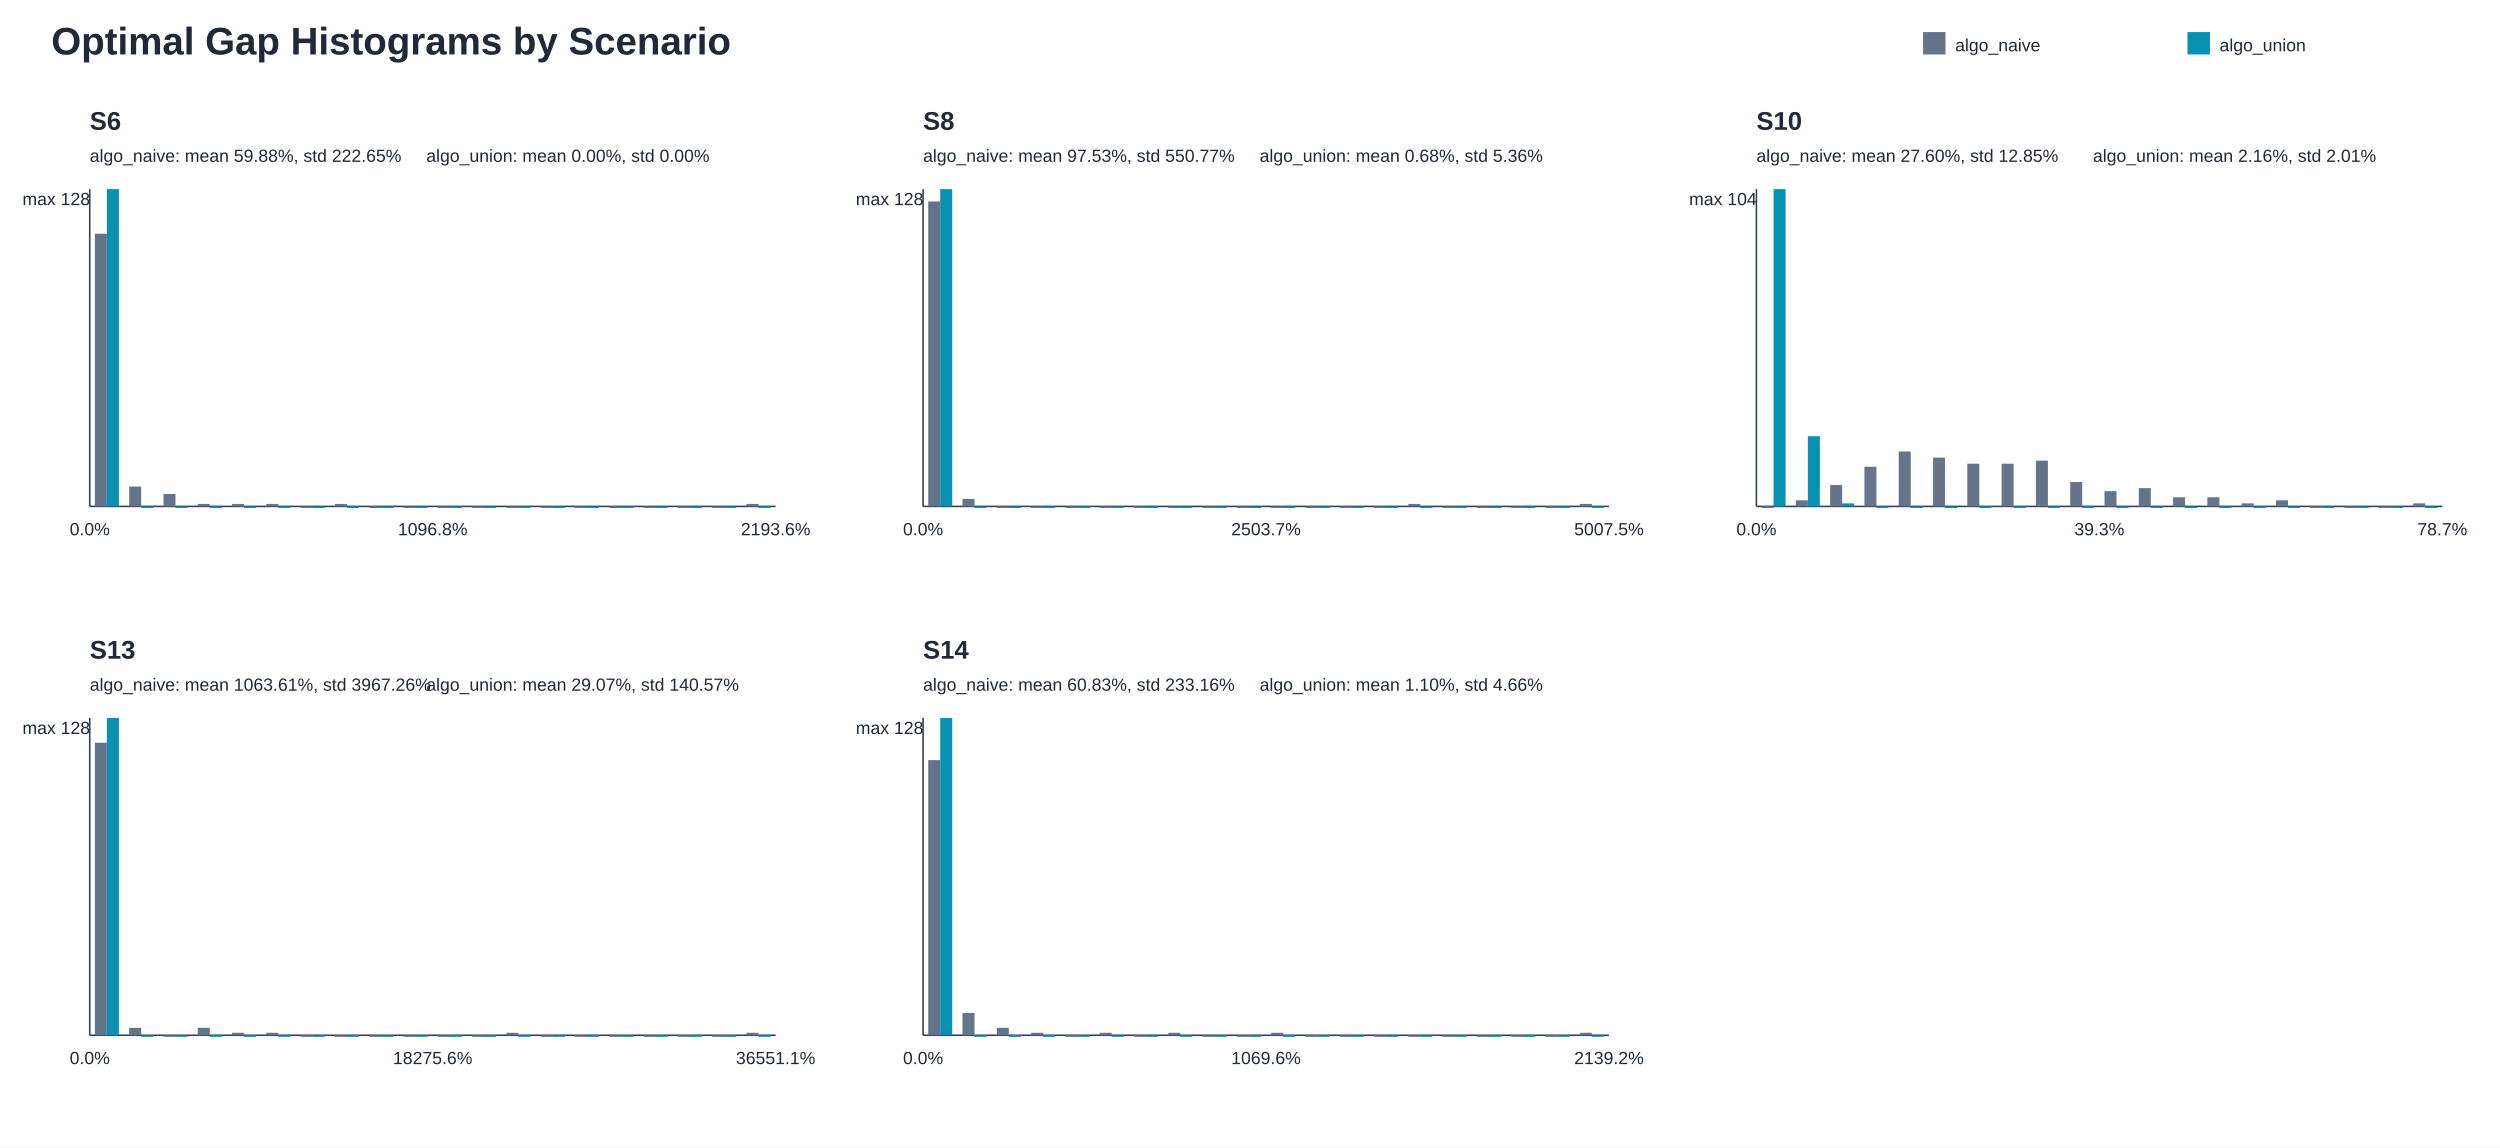
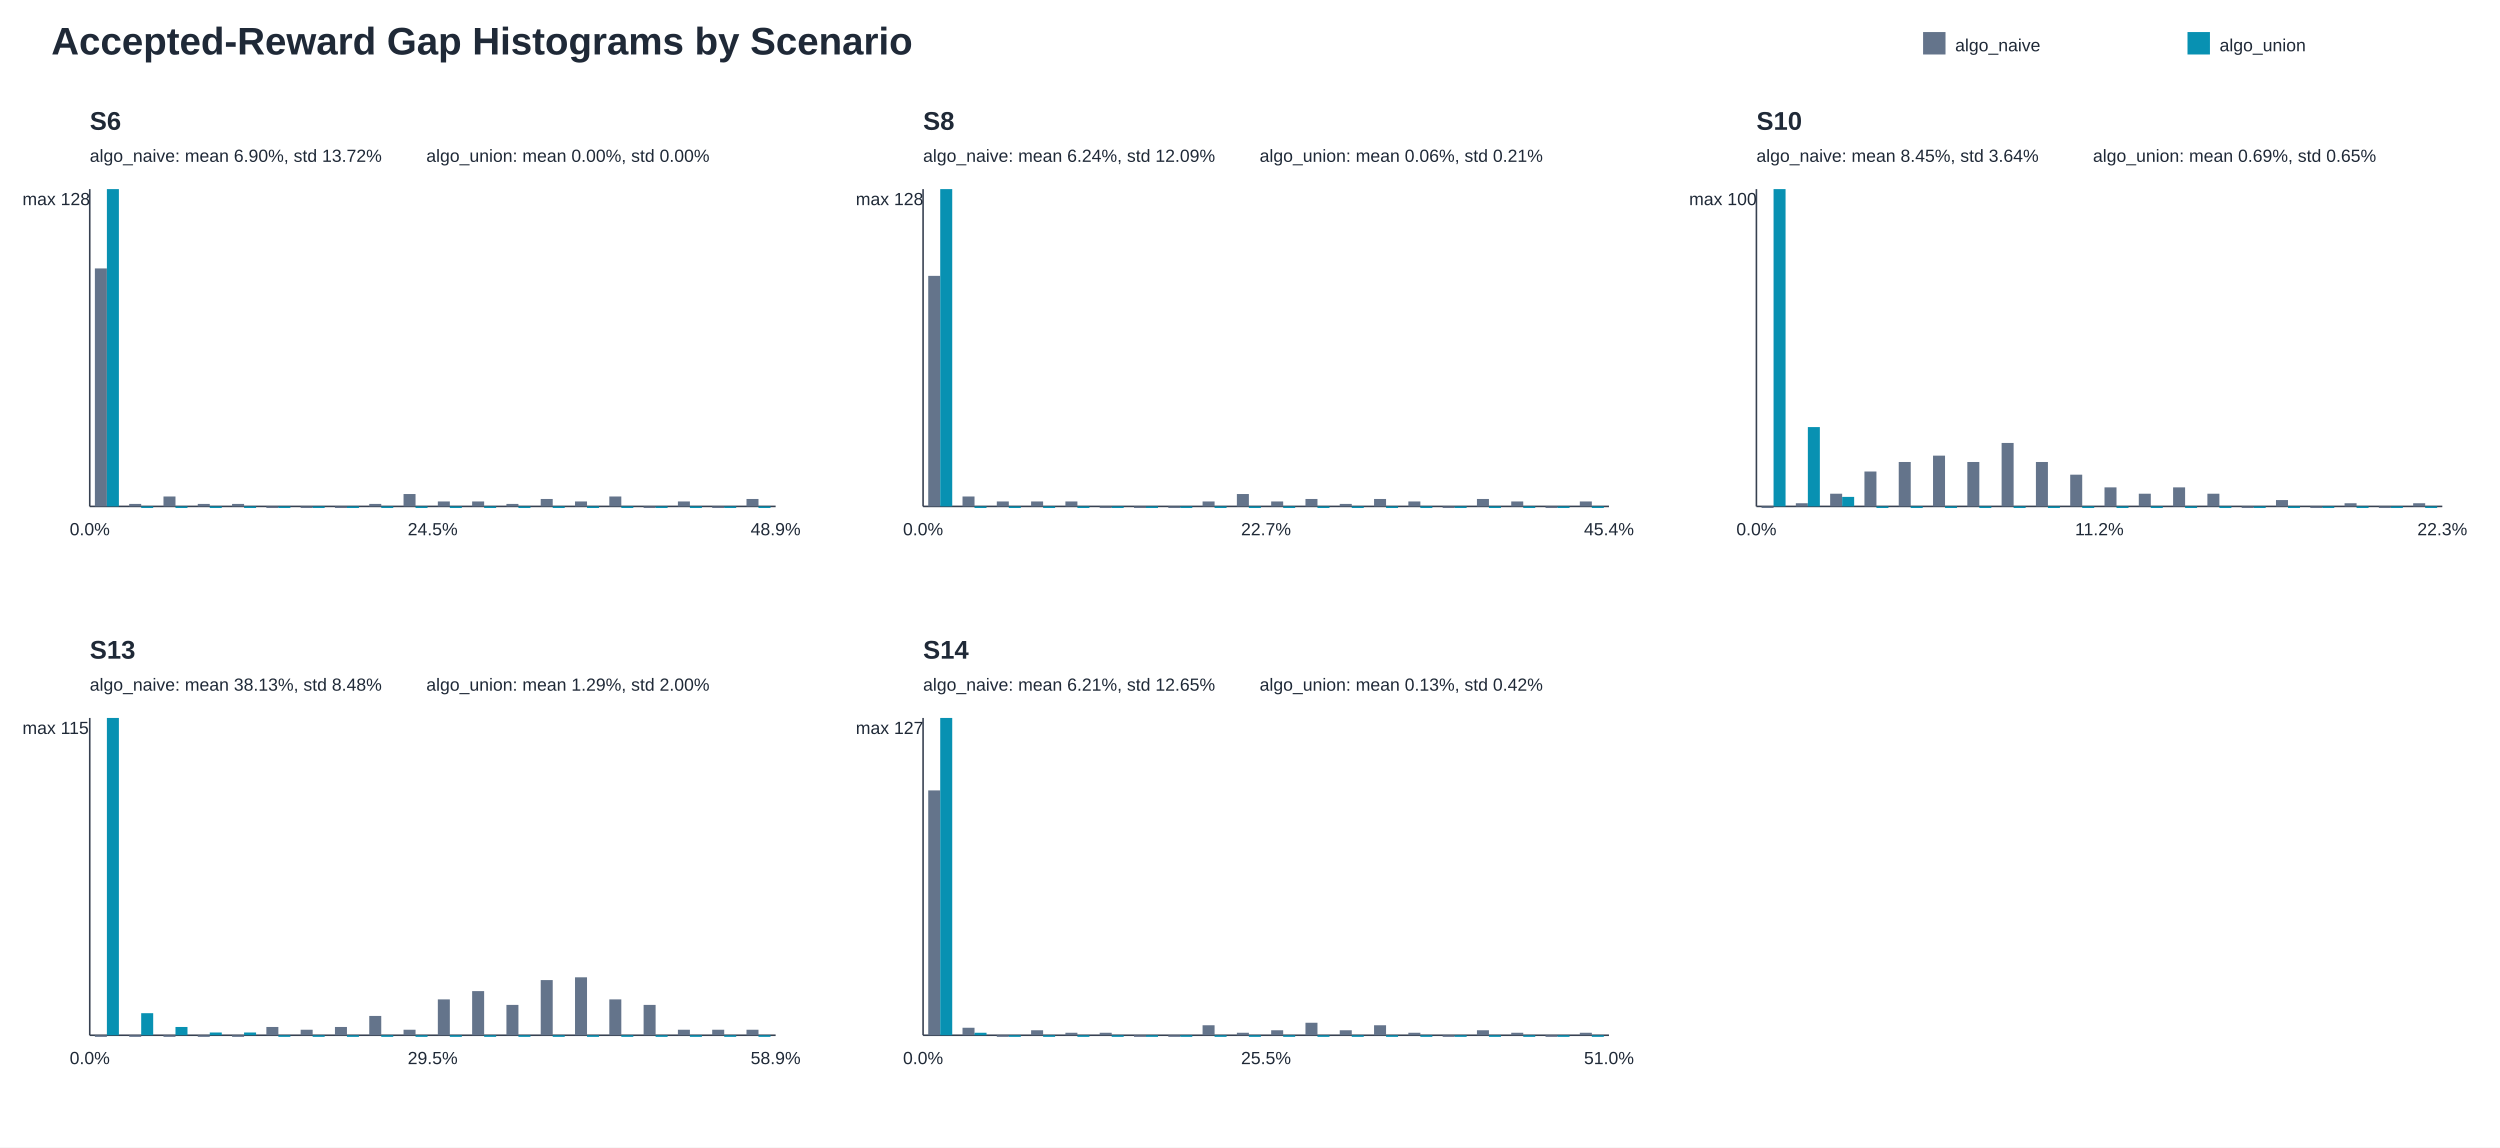
<svg xmlns="http://www.w3.org/2000/svg" width="1560" height="716" viewBox="0 0 1560 716">
  <rect width="100%" height="100%" fill="#ffffff" />
  <style>text{font-family:Arial,Helvetica,sans-serif;fill:#1f2937}.title{font-size:24px;font-weight:700}.subtitle{font-size:16px;font-weight:700}.label{font-size:11px}.axis{stroke:#374151;stroke-width:1}</style>
-   <text x="32" y="34" class="title">Optimal Gap Histograms by Scenario</text>
+   <text x="32" y="34" class="title">Accepted-Reward Gap Histograms by Scenario</text>
  <rect x="1200" y="20" width="14" height="14" fill="#64748b" />
  <text x="1220" y="32" class="label">algo_naive</text>
  <rect x="1365" y="20" width="14" height="14" fill="#0891b2" />
  <text x="1385" y="32" class="label">algo_union</text>
  <text x="56" y="81" class="subtitle">S6</text>
-   <text x="56" y="101" class="label">algo_naive: mean 59.88%, std 222.65%</text>
+   <text x="56" y="101" class="label">algo_naive: mean 6.90%, std 13.72%</text>
  <text x="266" y="101" class="label">algo_union: mean 0.00%, std 0.00%</text>
  <line x1="56" y1="316" x2="484" y2="316" class="axis" />
  <line x1="56" y1="118" x2="56" y2="316" class="axis" />
-   <rect x="59.21" y="145.84" width="7.49" height="170.16" fill="#64748b" />
+   <rect x="59.21" y="167.50" width="7.49" height="148.50" fill="#64748b" />
  <rect x="66.70" y="118.00" width="7.49" height="198.00" fill="#0891b2" />
-   <rect x="80.61" y="303.62" width="7.49" height="12.38" fill="#64748b" />
+   <rect x="80.61" y="314.45" width="7.49" height="1.55" fill="#64748b" />
  <rect x="88.10" y="316.00" width="7.49" height="1.00" fill="#0891b2" />
-   <rect x="102.01" y="308.27" width="7.49" height="7.73" fill="#64748b" />
+   <rect x="102.01" y="309.81" width="7.49" height="6.19" fill="#64748b" />
  <rect x="109.50" y="316.00" width="7.49" height="1.00" fill="#0891b2" />
  <rect x="123.41" y="314.45" width="7.49" height="1.55" fill="#64748b" />
  <rect x="130.90" y="316.00" width="7.49" height="1.00" fill="#0891b2" />
  <rect x="144.81" y="314.45" width="7.49" height="1.55" fill="#64748b" />
  <rect x="152.30" y="316.00" width="7.49" height="1.00" fill="#0891b2" />
-   <rect x="166.21" y="314.45" width="7.49" height="1.55" fill="#64748b" />
+   <rect x="166.21" y="316.00" width="7.49" height="1.00" fill="#64748b" />
  <rect x="173.70" y="316.00" width="7.49" height="1.00" fill="#0891b2" />
  <rect x="187.61" y="316.00" width="7.49" height="1.00" fill="#64748b" />
  <rect x="195.10" y="316.00" width="7.49" height="1.00" fill="#0891b2" />
-   <rect x="209.01" y="314.45" width="7.49" height="1.55" fill="#64748b" />
+   <rect x="209.01" y="316.00" width="7.49" height="1.00" fill="#64748b" />
  <rect x="216.50" y="316.00" width="7.49" height="1.00" fill="#0891b2" />
-   <rect x="230.41" y="316.00" width="7.49" height="1.00" fill="#64748b" />
+   <rect x="230.41" y="314.45" width="7.49" height="1.55" fill="#64748b" />
  <rect x="237.90" y="316.00" width="7.49" height="1.00" fill="#0891b2" />
-   <rect x="251.81" y="316.00" width="7.49" height="1.00" fill="#64748b" />
+   <rect x="251.81" y="308.27" width="7.49" height="7.73" fill="#64748b" />
  <rect x="259.30" y="316.00" width="7.49" height="1.00" fill="#0891b2" />
-   <rect x="273.21" y="316.00" width="7.49" height="1.00" fill="#64748b" />
+   <rect x="273.21" y="312.91" width="7.49" height="3.09" fill="#64748b" />
  <rect x="280.70" y="316.00" width="7.49" height="1.00" fill="#0891b2" />
-   <rect x="294.61" y="316.00" width="7.49" height="1.00" fill="#64748b" />
+   <rect x="294.61" y="312.91" width="7.49" height="3.09" fill="#64748b" />
  <rect x="302.10" y="316.00" width="7.49" height="1.00" fill="#0891b2" />
-   <rect x="316.01" y="316.00" width="7.49" height="1.00" fill="#64748b" />
+   <rect x="316.01" y="314.45" width="7.49" height="1.55" fill="#64748b" />
  <rect x="323.50" y="316.00" width="7.49" height="1.00" fill="#0891b2" />
-   <rect x="337.41" y="316.00" width="7.49" height="1.00" fill="#64748b" />
+   <rect x="337.41" y="311.36" width="7.49" height="4.64" fill="#64748b" />
  <rect x="344.90" y="316.00" width="7.49" height="1.00" fill="#0891b2" />
-   <rect x="358.81" y="316.00" width="7.49" height="1.00" fill="#64748b" />
+   <rect x="358.81" y="312.91" width="7.49" height="3.09" fill="#64748b" />
  <rect x="366.30" y="316.00" width="7.49" height="1.00" fill="#0891b2" />
-   <rect x="380.21" y="316.00" width="7.49" height="1.00" fill="#64748b" />
+   <rect x="380.21" y="309.81" width="7.49" height="6.19" fill="#64748b" />
  <rect x="387.70" y="316.00" width="7.49" height="1.00" fill="#0891b2" />
  <rect x="401.61" y="316.00" width="7.49" height="1.00" fill="#64748b" />
  <rect x="409.10" y="316.00" width="7.49" height="1.00" fill="#0891b2" />
-   <rect x="423.01" y="316.00" width="7.49" height="1.00" fill="#64748b" />
+   <rect x="423.01" y="312.91" width="7.49" height="3.09" fill="#64748b" />
  <rect x="430.50" y="316.00" width="7.49" height="1.00" fill="#0891b2" />
  <rect x="444.41" y="316.00" width="7.49" height="1.00" fill="#64748b" />
  <rect x="451.90" y="316.00" width="7.49" height="1.00" fill="#0891b2" />
-   <rect x="465.81" y="314.45" width="7.49" height="1.55" fill="#64748b" />
+   <rect x="465.81" y="311.36" width="7.49" height="4.64" fill="#64748b" />
  <rect x="473.30" y="316.00" width="7.49" height="1.00" fill="#0891b2" />
  <text x="56.00" y="334" text-anchor="middle" class="label">0.0%</text>
-   <text x="270.00" y="334" text-anchor="middle" class="label">1096.8%</text>
-   <text x="484.00" y="334" text-anchor="middle" class="label">2193.6%</text>
+   <text x="270.00" y="334" text-anchor="middle" class="label">24.5%</text>
+   <text x="484.00" y="334" text-anchor="middle" class="label">48.9%</text>
  <text x="14" y="128" class="label">max 128</text>
  <text x="576" y="81" class="subtitle">S8</text>
-   <text x="576" y="101" class="label">algo_naive: mean 97.53%, std 550.77%</text>
-   <text x="786" y="101" class="label">algo_union: mean 0.68%, std 5.36%</text>
+   <text x="576" y="101" class="label">algo_naive: mean 6.24%, std 12.09%</text>
+   <text x="786" y="101" class="label">algo_union: mean 0.06%, std 0.21%</text>
  <line x1="576" y1="316" x2="1004" y2="316" class="axis" />
  <line x1="576" y1="118" x2="576" y2="316" class="axis" />
-   <rect x="579.21" y="125.73" width="7.49" height="190.27" fill="#64748b" />
+   <rect x="579.21" y="172.14" width="7.49" height="143.86" fill="#64748b" />
  <rect x="586.70" y="118.00" width="7.49" height="198.00" fill="#0891b2" />
-   <rect x="600.61" y="311.36" width="7.49" height="4.64" fill="#64748b" />
+   <rect x="600.61" y="309.81" width="7.49" height="6.19" fill="#64748b" />
  <rect x="608.10" y="316.00" width="7.49" height="1.00" fill="#0891b2" />
-   <rect x="622.01" y="316.00" width="7.49" height="1.00" fill="#64748b" />
+   <rect x="622.01" y="312.91" width="7.49" height="3.09" fill="#64748b" />
  <rect x="629.50" y="316.00" width="7.49" height="1.00" fill="#0891b2" />
-   <rect x="643.41" y="316.00" width="7.49" height="1.00" fill="#64748b" />
+   <rect x="643.41" y="312.91" width="7.49" height="3.09" fill="#64748b" />
  <rect x="650.90" y="316.00" width="7.49" height="1.00" fill="#0891b2" />
-   <rect x="664.81" y="316.00" width="7.49" height="1.00" fill="#64748b" />
+   <rect x="664.81" y="312.91" width="7.49" height="3.09" fill="#64748b" />
  <rect x="672.30" y="316.00" width="7.49" height="1.00" fill="#0891b2" />
  <rect x="686.21" y="316.00" width="7.49" height="1.00" fill="#64748b" />
  <rect x="693.70" y="316.00" width="7.49" height="1.00" fill="#0891b2" />
  <rect x="707.61" y="316.00" width="7.49" height="1.00" fill="#64748b" />
  <rect x="715.10" y="316.00" width="7.49" height="1.00" fill="#0891b2" />
  <rect x="729.01" y="316.00" width="7.49" height="1.00" fill="#64748b" />
  <rect x="736.50" y="316.00" width="7.49" height="1.00" fill="#0891b2" />
-   <rect x="750.41" y="316.00" width="7.49" height="1.00" fill="#64748b" />
+   <rect x="750.41" y="312.91" width="7.49" height="3.09" fill="#64748b" />
  <rect x="757.90" y="316.00" width="7.49" height="1.00" fill="#0891b2" />
-   <rect x="771.81" y="316.00" width="7.49" height="1.00" fill="#64748b" />
+   <rect x="771.81" y="308.27" width="7.49" height="7.73" fill="#64748b" />
  <rect x="779.30" y="316.00" width="7.49" height="1.00" fill="#0891b2" />
-   <rect x="793.21" y="316.00" width="7.49" height="1.00" fill="#64748b" />
+   <rect x="793.21" y="312.91" width="7.49" height="3.09" fill="#64748b" />
  <rect x="800.70" y="316.00" width="7.49" height="1.00" fill="#0891b2" />
-   <rect x="814.61" y="316.00" width="7.49" height="1.00" fill="#64748b" />
+   <rect x="814.61" y="311.36" width="7.49" height="4.64" fill="#64748b" />
  <rect x="822.10" y="316.00" width="7.49" height="1.00" fill="#0891b2" />
-   <rect x="836.01" y="316.00" width="7.49" height="1.00" fill="#64748b" />
+   <rect x="836.01" y="314.45" width="7.49" height="1.55" fill="#64748b" />
  <rect x="843.50" y="316.00" width="7.49" height="1.00" fill="#0891b2" />
-   <rect x="857.41" y="316.00" width="7.49" height="1.00" fill="#64748b" />
+   <rect x="857.41" y="311.36" width="7.49" height="4.64" fill="#64748b" />
  <rect x="864.90" y="316.00" width="7.49" height="1.00" fill="#0891b2" />
-   <rect x="878.81" y="314.45" width="7.49" height="1.55" fill="#64748b" />
+   <rect x="878.81" y="312.91" width="7.49" height="3.09" fill="#64748b" />
  <rect x="886.30" y="316.00" width="7.49" height="1.00" fill="#0891b2" />
  <rect x="900.21" y="316.00" width="7.49" height="1.00" fill="#64748b" />
  <rect x="907.70" y="316.00" width="7.49" height="1.00" fill="#0891b2" />
-   <rect x="921.61" y="316.00" width="7.49" height="1.00" fill="#64748b" />
+   <rect x="921.61" y="311.36" width="7.49" height="4.64" fill="#64748b" />
  <rect x="929.10" y="316.00" width="7.49" height="1.00" fill="#0891b2" />
-   <rect x="943.01" y="316.00" width="7.49" height="1.00" fill="#64748b" />
+   <rect x="943.01" y="312.91" width="7.49" height="3.09" fill="#64748b" />
  <rect x="950.50" y="316.00" width="7.49" height="1.00" fill="#0891b2" />
  <rect x="964.41" y="316.00" width="7.49" height="1.00" fill="#64748b" />
  <rect x="971.90" y="316.00" width="7.49" height="1.00" fill="#0891b2" />
-   <rect x="985.81" y="314.45" width="7.49" height="1.55" fill="#64748b" />
+   <rect x="985.81" y="312.91" width="7.49" height="3.09" fill="#64748b" />
  <rect x="993.30" y="316.00" width="7.49" height="1.00" fill="#0891b2" />
  <text x="576.00" y="334" text-anchor="middle" class="label">0.0%</text>
-   <text x="790.00" y="334" text-anchor="middle" class="label">2503.7%</text>
-   <text x="1004.00" y="334" text-anchor="middle" class="label">5007.5%</text>
+   <text x="790.00" y="334" text-anchor="middle" class="label">22.7%</text>
+   <text x="1004.00" y="334" text-anchor="middle" class="label">45.4%</text>
  <text x="534" y="128" class="label">max 128</text>
  <text x="1096" y="81" class="subtitle">S10</text>
-   <text x="1096" y="101" class="label">algo_naive: mean 27.60%, std 12.85%</text>
-   <text x="1306" y="101" class="label">algo_union: mean 2.16%, std 2.01%</text>
+   <text x="1096" y="101" class="label">algo_naive: mean 8.45%, std 3.64%</text>
+   <text x="1306" y="101" class="label">algo_union: mean 0.69%, std 0.65%</text>
  <line x1="1096" y1="316" x2="1524" y2="316" class="axis" />
  <line x1="1096" y1="118" x2="1096" y2="316" class="axis" />
  <rect x="1099.21" y="316.00" width="7.49" height="1.00" fill="#64748b" />
  <rect x="1106.70" y="118.00" width="7.49" height="198.00" fill="#0891b2" />
-   <rect x="1120.61" y="312.19" width="7.49" height="3.81" fill="#64748b" />
-   <rect x="1128.10" y="272.21" width="7.49" height="43.79" fill="#0891b2" />
-   <rect x="1142.01" y="302.67" width="7.49" height="13.33" fill="#64748b" />
-   <rect x="1149.50" y="314.10" width="7.49" height="1.90" fill="#0891b2" />
-   <rect x="1163.41" y="291.25" width="7.49" height="24.75" fill="#64748b" />
+   <rect x="1120.61" y="314.02" width="7.49" height="1.98" fill="#64748b" />
+   <rect x="1128.10" y="266.50" width="7.49" height="49.50" fill="#0891b2" />
+   <rect x="1142.01" y="308.08" width="7.49" height="7.92" fill="#64748b" />
+   <rect x="1149.50" y="310.06" width="7.49" height="5.94" fill="#0891b2" />
+   <rect x="1163.41" y="294.22" width="7.49" height="21.78" fill="#64748b" />
  <rect x="1170.90" y="316.00" width="7.49" height="1.00" fill="#0891b2" />
-   <rect x="1184.81" y="281.73" width="7.49" height="34.27" fill="#64748b" />
+   <rect x="1184.81" y="288.28" width="7.49" height="27.72" fill="#64748b" />
  <rect x="1192.30" y="316.00" width="7.49" height="1.00" fill="#0891b2" />
-   <rect x="1206.21" y="285.54" width="7.49" height="30.46" fill="#64748b" />
+   <rect x="1206.21" y="284.32" width="7.49" height="31.68" fill="#64748b" />
  <rect x="1213.70" y="316.00" width="7.49" height="1.00" fill="#0891b2" />
-   <rect x="1227.61" y="289.35" width="7.49" height="26.65" fill="#64748b" />
+   <rect x="1227.61" y="288.28" width="7.49" height="27.72" fill="#64748b" />
  <rect x="1235.10" y="316.00" width="7.49" height="1.00" fill="#0891b2" />
-   <rect x="1249.01" y="289.35" width="7.49" height="26.65" fill="#64748b" />
+   <rect x="1249.01" y="276.40" width="7.49" height="39.60" fill="#64748b" />
  <rect x="1256.50" y="316.00" width="7.49" height="1.00" fill="#0891b2" />
-   <rect x="1270.41" y="287.44" width="7.49" height="28.56" fill="#64748b" />
+   <rect x="1270.41" y="288.28" width="7.49" height="27.72" fill="#64748b" />
  <rect x="1277.90" y="316.00" width="7.49" height="1.00" fill="#0891b2" />
-   <rect x="1291.81" y="300.77" width="7.49" height="15.23" fill="#64748b" />
+   <rect x="1291.81" y="296.20" width="7.49" height="19.80" fill="#64748b" />
  <rect x="1299.30" y="316.00" width="7.49" height="1.00" fill="#0891b2" />
-   <rect x="1313.21" y="306.48" width="7.49" height="9.52" fill="#64748b" />
+   <rect x="1313.21" y="304.12" width="7.49" height="11.88" fill="#64748b" />
  <rect x="1320.70" y="316.00" width="7.49" height="1.00" fill="#0891b2" />
-   <rect x="1334.61" y="304.58" width="7.49" height="11.42" fill="#64748b" />
+   <rect x="1334.61" y="308.08" width="7.49" height="7.92" fill="#64748b" />
  <rect x="1342.10" y="316.00" width="7.49" height="1.00" fill="#0891b2" />
-   <rect x="1356.01" y="310.29" width="7.49" height="5.71" fill="#64748b" />
+   <rect x="1356.01" y="304.12" width="7.49" height="11.88" fill="#64748b" />
  <rect x="1363.50" y="316.00" width="7.49" height="1.00" fill="#0891b2" />
-   <rect x="1377.41" y="310.29" width="7.49" height="5.71" fill="#64748b" />
+   <rect x="1377.41" y="308.08" width="7.49" height="7.92" fill="#64748b" />
  <rect x="1384.90" y="316.00" width="7.49" height="1.00" fill="#0891b2" />
-   <rect x="1398.81" y="314.10" width="7.49" height="1.90" fill="#64748b" />
+   <rect x="1398.81" y="316.00" width="7.49" height="1.00" fill="#64748b" />
  <rect x="1406.30" y="316.00" width="7.49" height="1.00" fill="#0891b2" />
-   <rect x="1420.21" y="312.19" width="7.49" height="3.81" fill="#64748b" />
+   <rect x="1420.21" y="312.04" width="7.49" height="3.96" fill="#64748b" />
  <rect x="1427.70" y="316.00" width="7.49" height="1.00" fill="#0891b2" />
  <rect x="1441.61" y="316.00" width="7.49" height="1.00" fill="#64748b" />
  <rect x="1449.10" y="316.00" width="7.49" height="1.00" fill="#0891b2" />
-   <rect x="1463.01" y="316.00" width="7.49" height="1.00" fill="#64748b" />
+   <rect x="1463.01" y="314.02" width="7.49" height="1.98" fill="#64748b" />
  <rect x="1470.50" y="316.00" width="7.49" height="1.00" fill="#0891b2" />
  <rect x="1484.41" y="316.00" width="7.49" height="1.00" fill="#64748b" />
  <rect x="1491.90" y="316.00" width="7.49" height="1.00" fill="#0891b2" />
-   <rect x="1505.81" y="314.10" width="7.49" height="1.90" fill="#64748b" />
+   <rect x="1505.81" y="314.02" width="7.49" height="1.98" fill="#64748b" />
  <rect x="1513.30" y="316.00" width="7.49" height="1.00" fill="#0891b2" />
  <text x="1096.00" y="334" text-anchor="middle" class="label">0.0%</text>
-   <text x="1310.00" y="334" text-anchor="middle" class="label">39.3%</text>
-   <text x="1524.00" y="334" text-anchor="middle" class="label">78.7%</text>
-   <text x="1054" y="128" class="label">max 104</text>
+   <text x="1310.00" y="334" text-anchor="middle" class="label">11.2%</text>
+   <text x="1524.00" y="334" text-anchor="middle" class="label">22.3%</text>
+   <text x="1054" y="128" class="label">max 100</text>
  <text x="56" y="411" class="subtitle">S13</text>
-   <text x="56" y="431" class="label">algo_naive: mean 1063.61%, std 3967.26%</text>
-   <text x="266" y="431" class="label">algo_union: mean 29.07%, std 140.57%</text>
+   <text x="56" y="431" class="label">algo_naive: mean 38.13%, std 8.48%</text>
+   <text x="266" y="431" class="label">algo_union: mean 1.29%, std 2.00%</text>
  <line x1="56" y1="646" x2="484" y2="646" class="axis" />
  <line x1="56" y1="448" x2="56" y2="646" class="axis" />
-   <rect x="59.21" y="463.47" width="7.49" height="182.53" fill="#64748b" />
+   <rect x="59.21" y="646.00" width="7.49" height="1.00" fill="#64748b" />
  <rect x="66.70" y="448.00" width="7.49" height="198.00" fill="#0891b2" />
-   <rect x="80.61" y="641.36" width="7.49" height="4.64" fill="#64748b" />
-   <rect x="88.10" y="646.00" width="7.49" height="1.00" fill="#0891b2" />
+   <rect x="80.61" y="646.00" width="7.49" height="1.00" fill="#64748b" />
+   <rect x="88.10" y="632.23" width="7.49" height="13.77" fill="#0891b2" />
  <rect x="102.01" y="646.00" width="7.49" height="1.00" fill="#64748b" />
-   <rect x="109.50" y="646.00" width="7.49" height="1.00" fill="#0891b2" />
-   <rect x="123.41" y="641.36" width="7.49" height="4.64" fill="#64748b" />
-   <rect x="130.90" y="646.00" width="7.49" height="1.00" fill="#0891b2" />
-   <rect x="144.81" y="644.45" width="7.49" height="1.55" fill="#64748b" />
-   <rect x="152.30" y="646.00" width="7.49" height="1.00" fill="#0891b2" />
-   <rect x="166.21" y="644.45" width="7.49" height="1.55" fill="#64748b" />
+   <rect x="109.50" y="640.83" width="7.49" height="5.17" fill="#0891b2" />
+   <rect x="123.41" y="646.00" width="7.49" height="1.00" fill="#64748b" />
+   <rect x="130.90" y="644.28" width="7.49" height="1.72" fill="#0891b2" />
+   <rect x="144.81" y="646.00" width="7.49" height="1.00" fill="#64748b" />
+   <rect x="152.30" y="644.28" width="7.49" height="1.72" fill="#0891b2" />
+   <rect x="166.21" y="640.83" width="7.49" height="5.17" fill="#64748b" />
  <rect x="173.70" y="646.00" width="7.49" height="1.00" fill="#0891b2" />
-   <rect x="187.61" y="646.00" width="7.49" height="1.00" fill="#64748b" />
+   <rect x="187.61" y="642.56" width="7.49" height="3.44" fill="#64748b" />
  <rect x="195.10" y="646.00" width="7.49" height="1.00" fill="#0891b2" />
-   <rect x="209.01" y="646.00" width="7.49" height="1.00" fill="#64748b" />
+   <rect x="209.01" y="640.83" width="7.49" height="5.17" fill="#64748b" />
  <rect x="216.50" y="646.00" width="7.49" height="1.00" fill="#0891b2" />
-   <rect x="230.41" y="646.00" width="7.49" height="1.00" fill="#64748b" />
+   <rect x="230.41" y="633.95" width="7.49" height="12.05" fill="#64748b" />
  <rect x="237.90" y="646.00" width="7.49" height="1.00" fill="#0891b2" />
-   <rect x="251.81" y="646.00" width="7.49" height="1.00" fill="#64748b" />
+   <rect x="251.81" y="642.56" width="7.49" height="3.44" fill="#64748b" />
  <rect x="259.30" y="646.00" width="7.49" height="1.00" fill="#0891b2" />
-   <rect x="273.21" y="646.00" width="7.49" height="1.00" fill="#64748b" />
+   <rect x="273.21" y="623.62" width="7.49" height="22.38" fill="#64748b" />
  <rect x="280.70" y="646.00" width="7.49" height="1.00" fill="#0891b2" />
-   <rect x="294.61" y="646.00" width="7.49" height="1.00" fill="#64748b" />
+   <rect x="294.61" y="618.45" width="7.49" height="27.55" fill="#64748b" />
  <rect x="302.10" y="646.00" width="7.49" height="1.00" fill="#0891b2" />
-   <rect x="316.01" y="644.45" width="7.49" height="1.55" fill="#64748b" />
+   <rect x="316.01" y="627.06" width="7.49" height="18.94" fill="#64748b" />
  <rect x="323.50" y="646.00" width="7.49" height="1.00" fill="#0891b2" />
-   <rect x="337.41" y="646.00" width="7.49" height="1.00" fill="#64748b" />
+   <rect x="337.41" y="611.57" width="7.49" height="34.43" fill="#64748b" />
  <rect x="344.90" y="646.00" width="7.49" height="1.00" fill="#0891b2" />
-   <rect x="358.81" y="646.00" width="7.49" height="1.00" fill="#64748b" />
+   <rect x="358.81" y="609.84" width="7.49" height="36.16" fill="#64748b" />
  <rect x="366.30" y="646.00" width="7.49" height="1.00" fill="#0891b2" />
-   <rect x="380.21" y="646.00" width="7.49" height="1.00" fill="#64748b" />
+   <rect x="380.21" y="623.62" width="7.49" height="22.38" fill="#64748b" />
  <rect x="387.70" y="646.00" width="7.49" height="1.00" fill="#0891b2" />
-   <rect x="401.61" y="646.00" width="7.49" height="1.00" fill="#64748b" />
+   <rect x="401.61" y="627.06" width="7.49" height="18.94" fill="#64748b" />
  <rect x="409.10" y="646.00" width="7.49" height="1.00" fill="#0891b2" />
-   <rect x="423.01" y="646.00" width="7.49" height="1.00" fill="#64748b" />
+   <rect x="423.01" y="642.56" width="7.49" height="3.44" fill="#64748b" />
  <rect x="430.50" y="646.00" width="7.49" height="1.00" fill="#0891b2" />
-   <rect x="444.41" y="646.00" width="7.49" height="1.00" fill="#64748b" />
+   <rect x="444.41" y="642.56" width="7.49" height="3.44" fill="#64748b" />
  <rect x="451.90" y="646.00" width="7.49" height="1.00" fill="#0891b2" />
-   <rect x="465.81" y="644.45" width="7.49" height="1.55" fill="#64748b" />
+   <rect x="465.81" y="642.56" width="7.49" height="3.44" fill="#64748b" />
  <rect x="473.30" y="646.00" width="7.49" height="1.00" fill="#0891b2" />
  <text x="56.00" y="664" text-anchor="middle" class="label">0.0%</text>
-   <text x="270.00" y="664" text-anchor="middle" class="label">18275.6%</text>
-   <text x="484.00" y="664" text-anchor="middle" class="label">36551.1%</text>
-   <text x="14" y="458" class="label">max 128</text>
+   <text x="270.00" y="664" text-anchor="middle" class="label">29.5%</text>
+   <text x="484.00" y="664" text-anchor="middle" class="label">58.9%</text>
+   <text x="14" y="458" class="label">max 115</text>
  <text x="576" y="411" class="subtitle">S14</text>
-   <text x="576" y="431" class="label">algo_naive: mean 60.83%, std 233.16%</text>
-   <text x="786" y="431" class="label">algo_union: mean 1.10%, std 4.66%</text>
+   <text x="576" y="431" class="label">algo_naive: mean 6.21%, std 12.65%</text>
+   <text x="786" y="431" class="label">algo_union: mean 0.13%, std 0.42%</text>
  <line x1="576" y1="646" x2="1004" y2="646" class="axis" />
  <line x1="576" y1="448" x2="576" y2="646" class="axis" />
-   <rect x="579.21" y="474.30" width="7.49" height="171.70" fill="#64748b" />
+   <rect x="579.21" y="493.21" width="7.49" height="152.79" fill="#64748b" />
  <rect x="586.70" y="448.00" width="7.49" height="198.00" fill="#0891b2" />
-   <rect x="600.61" y="632.08" width="7.49" height="13.92" fill="#64748b" />
-   <rect x="608.10" y="646.00" width="7.49" height="1.00" fill="#0891b2" />
-   <rect x="622.01" y="641.36" width="7.49" height="4.64" fill="#64748b" />
+   <rect x="600.61" y="641.32" width="7.49" height="4.68" fill="#64748b" />
+   <rect x="608.10" y="644.44" width="7.49" height="1.56" fill="#0891b2" />
+   <rect x="622.01" y="646.00" width="7.49" height="1.00" fill="#64748b" />
  <rect x="629.50" y="646.00" width="7.49" height="1.00" fill="#0891b2" />
-   <rect x="643.41" y="644.45" width="7.49" height="1.55" fill="#64748b" />
+   <rect x="643.41" y="642.88" width="7.49" height="3.12" fill="#64748b" />
  <rect x="650.90" y="646.00" width="7.49" height="1.00" fill="#0891b2" />
-   <rect x="664.81" y="646.00" width="7.49" height="1.00" fill="#64748b" />
+   <rect x="664.81" y="644.44" width="7.49" height="1.56" fill="#64748b" />
  <rect x="672.30" y="646.00" width="7.49" height="1.00" fill="#0891b2" />
-   <rect x="686.21" y="644.45" width="7.49" height="1.55" fill="#64748b" />
+   <rect x="686.21" y="644.44" width="7.49" height="1.56" fill="#64748b" />
  <rect x="693.70" y="646.00" width="7.49" height="1.00" fill="#0891b2" />
  <rect x="707.61" y="646.00" width="7.49" height="1.00" fill="#64748b" />
  <rect x="715.10" y="646.00" width="7.49" height="1.00" fill="#0891b2" />
-   <rect x="729.01" y="644.45" width="7.49" height="1.55" fill="#64748b" />
+   <rect x="729.01" y="646.00" width="7.49" height="1.00" fill="#64748b" />
  <rect x="736.50" y="646.00" width="7.49" height="1.00" fill="#0891b2" />
-   <rect x="750.41" y="646.00" width="7.49" height="1.00" fill="#64748b" />
+   <rect x="750.41" y="639.76" width="7.49" height="6.24" fill="#64748b" />
  <rect x="757.90" y="646.00" width="7.49" height="1.00" fill="#0891b2" />
-   <rect x="771.81" y="646.00" width="7.49" height="1.00" fill="#64748b" />
+   <rect x="771.81" y="644.44" width="7.49" height="1.56" fill="#64748b" />
  <rect x="779.30" y="646.00" width="7.49" height="1.00" fill="#0891b2" />
-   <rect x="793.21" y="644.45" width="7.49" height="1.55" fill="#64748b" />
+   <rect x="793.21" y="642.88" width="7.49" height="3.12" fill="#64748b" />
  <rect x="800.70" y="646.00" width="7.49" height="1.00" fill="#0891b2" />
-   <rect x="814.61" y="646.00" width="7.49" height="1.00" fill="#64748b" />
+   <rect x="814.61" y="638.20" width="7.49" height="7.80" fill="#64748b" />
  <rect x="822.10" y="646.00" width="7.49" height="1.00" fill="#0891b2" />
-   <rect x="836.01" y="646.00" width="7.49" height="1.00" fill="#64748b" />
+   <rect x="836.01" y="642.88" width="7.49" height="3.12" fill="#64748b" />
  <rect x="843.50" y="646.00" width="7.49" height="1.00" fill="#0891b2" />
-   <rect x="857.41" y="646.00" width="7.49" height="1.00" fill="#64748b" />
+   <rect x="857.41" y="639.76" width="7.49" height="6.24" fill="#64748b" />
  <rect x="864.90" y="646.00" width="7.49" height="1.00" fill="#0891b2" />
-   <rect x="878.81" y="646.00" width="7.49" height="1.00" fill="#64748b" />
+   <rect x="878.81" y="644.44" width="7.49" height="1.56" fill="#64748b" />
  <rect x="886.30" y="646.00" width="7.49" height="1.00" fill="#0891b2" />
  <rect x="900.21" y="646.00" width="7.49" height="1.00" fill="#64748b" />
  <rect x="907.70" y="646.00" width="7.49" height="1.00" fill="#0891b2" />
-   <rect x="921.61" y="646.00" width="7.49" height="1.00" fill="#64748b" />
+   <rect x="921.61" y="642.88" width="7.49" height="3.12" fill="#64748b" />
  <rect x="929.10" y="646.00" width="7.49" height="1.00" fill="#0891b2" />
-   <rect x="943.01" y="646.00" width="7.49" height="1.00" fill="#64748b" />
+   <rect x="943.01" y="644.44" width="7.49" height="1.56" fill="#64748b" />
  <rect x="950.50" y="646.00" width="7.49" height="1.00" fill="#0891b2" />
  <rect x="964.41" y="646.00" width="7.49" height="1.00" fill="#64748b" />
  <rect x="971.90" y="646.00" width="7.49" height="1.00" fill="#0891b2" />
-   <rect x="985.81" y="644.45" width="7.49" height="1.55" fill="#64748b" />
+   <rect x="985.81" y="644.44" width="7.49" height="1.56" fill="#64748b" />
  <rect x="993.30" y="646.00" width="7.49" height="1.00" fill="#0891b2" />
  <text x="576.00" y="664" text-anchor="middle" class="label">0.0%</text>
-   <text x="790.00" y="664" text-anchor="middle" class="label">1069.6%</text>
-   <text x="1004.00" y="664" text-anchor="middle" class="label">2139.2%</text>
-   <text x="534" y="458" class="label">max 128</text>
+   <text x="790.00" y="664" text-anchor="middle" class="label">25.5%</text>
+   <text x="1004.00" y="664" text-anchor="middle" class="label">51.0%</text>
+   <text x="534" y="458" class="label">max 127</text>
</svg>
